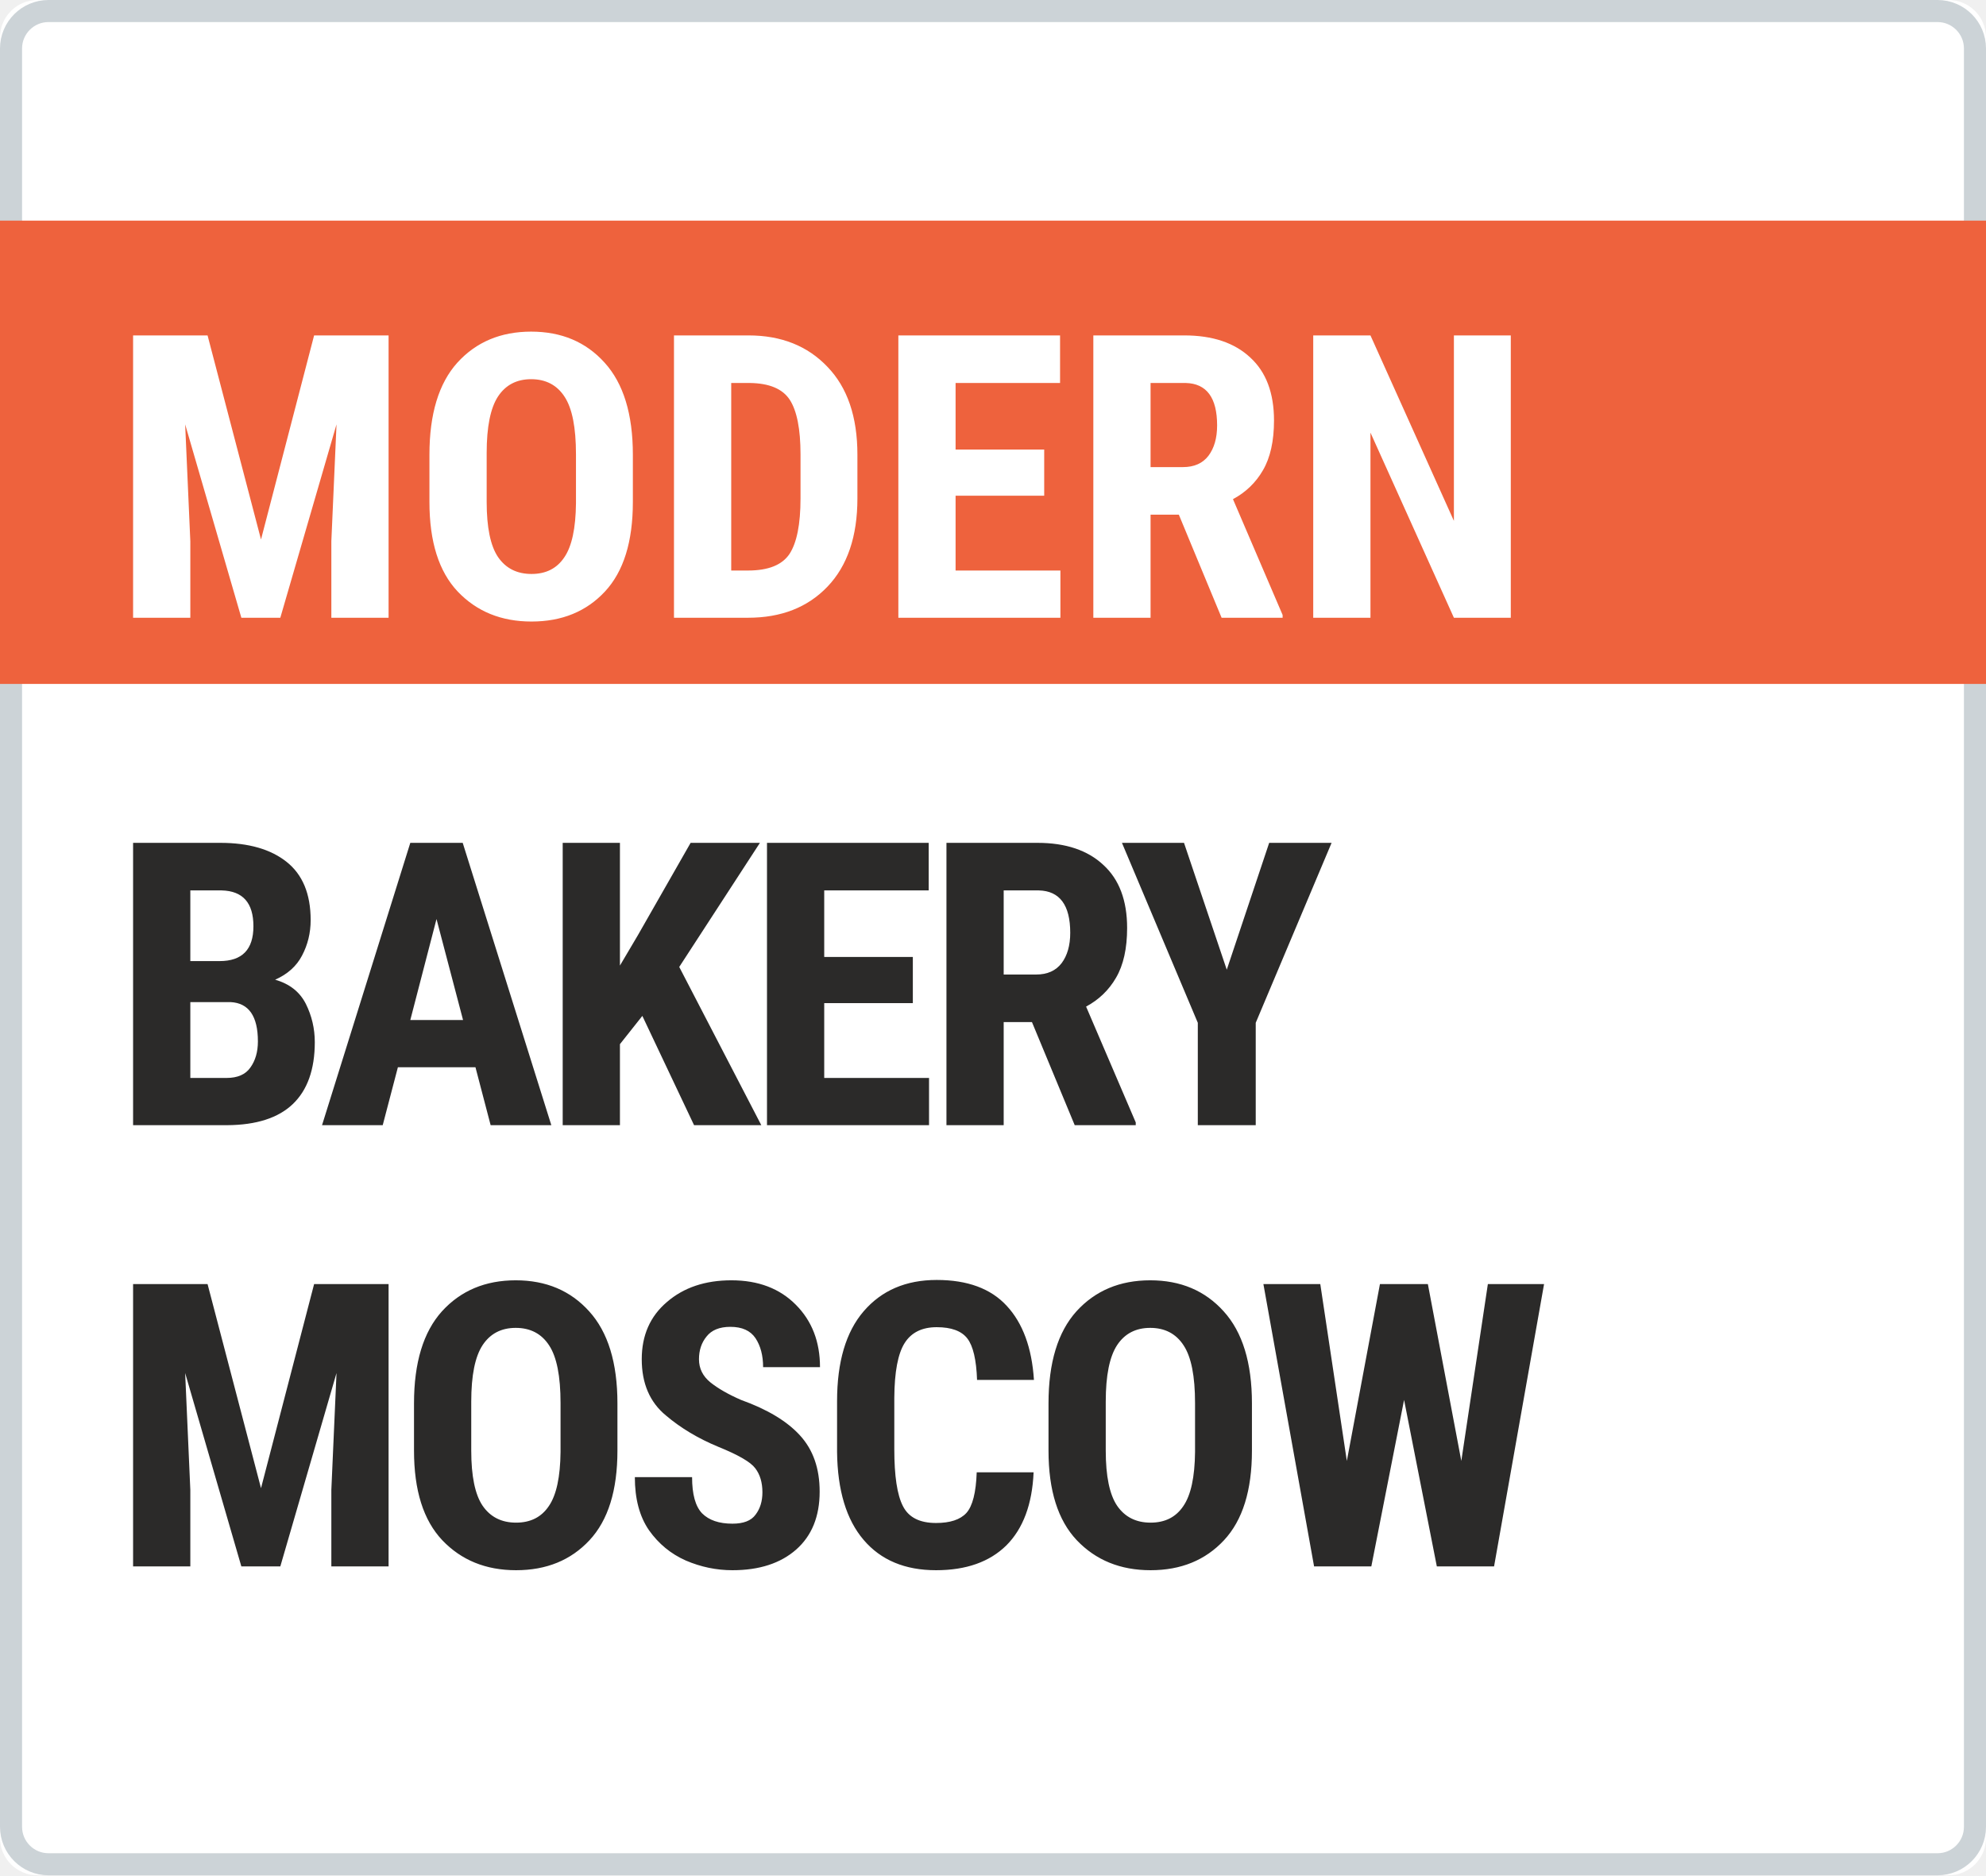
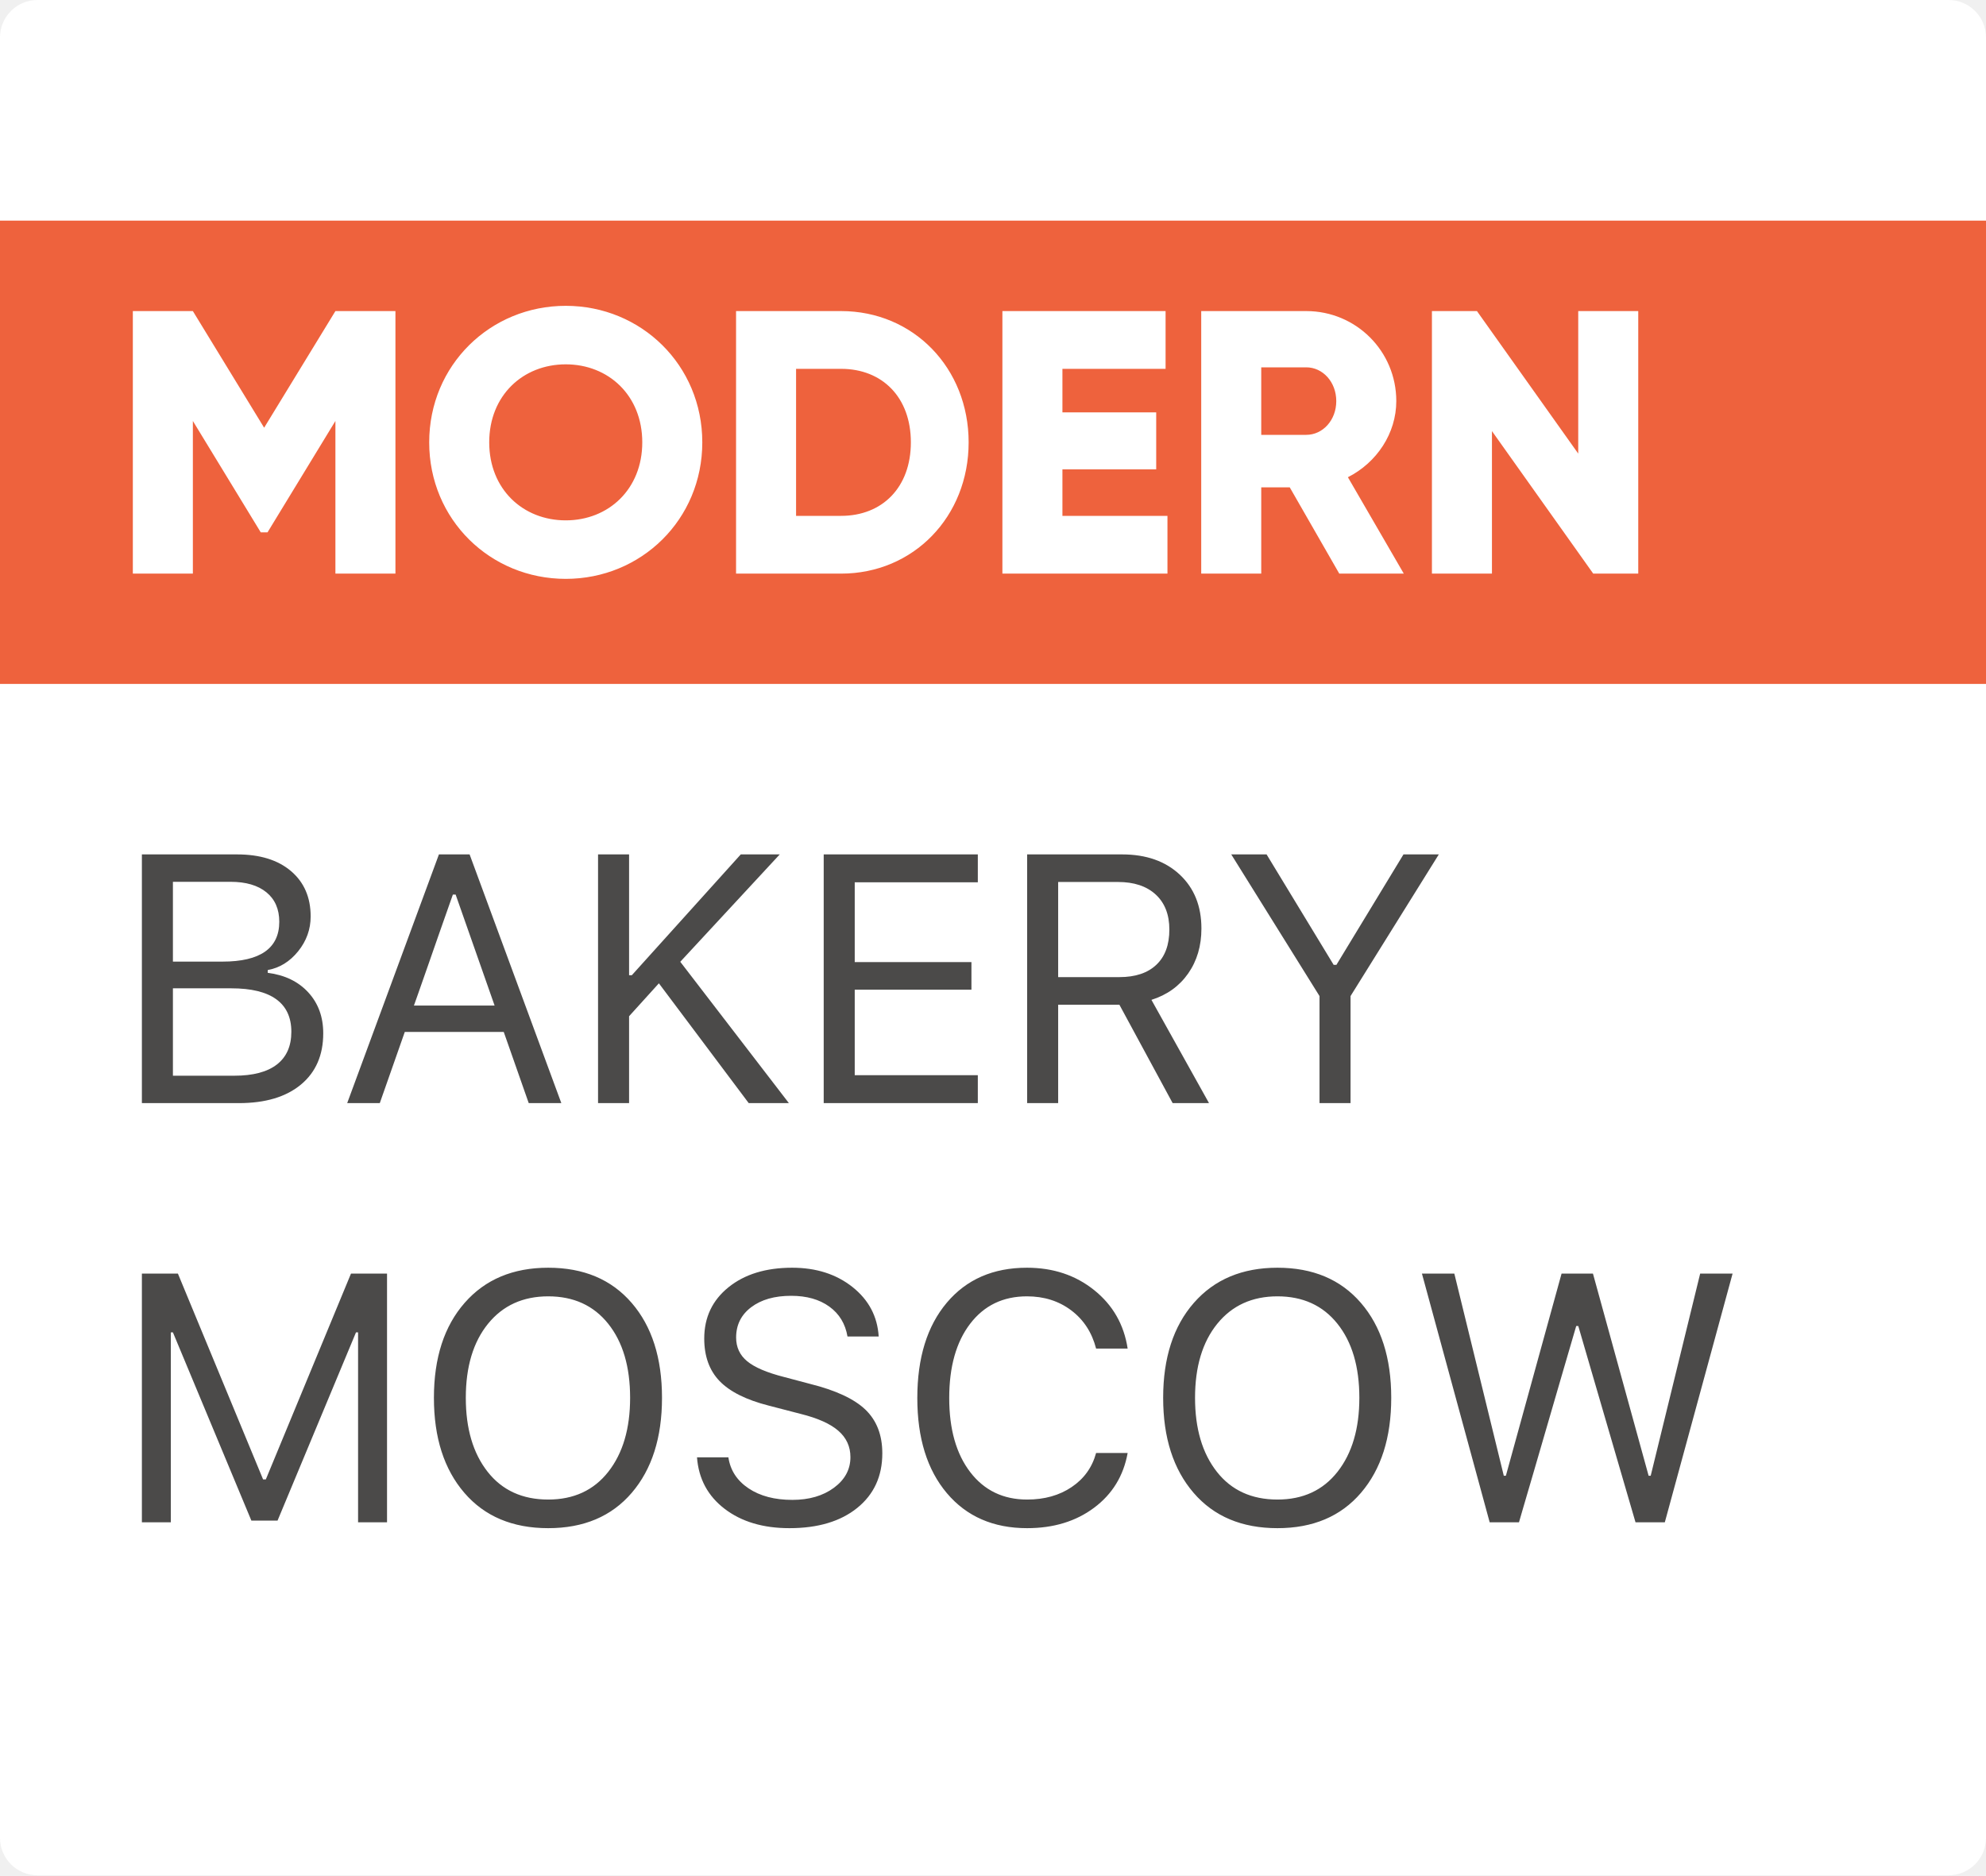
- <svg xmlns="http://www.w3.org/2000/svg" xmlns:xlink="http://www.w3.org/1999/xlink" width="90" height="85" viewBox="0 0 90 85">
-   <defs>
-     <rect id="a" width="90" height="85" rx="1.698" />
-   </defs>
-   <g fill="none" fill-rule="evenodd">
-     <g>
-       <use fill="#FFF" xlink:href="#a" />
-       <rect width="89" height="84" x=".5" y=".5" stroke="#CCD3D7" rx="1.698" />
+ <svg xmlns="http://www.w3.org/2000/svg" width="90px" height="85px" viewBox="0 0 90 85" version="1.1">
+   <defs />
+   <g id="Главная" stroke="none" stroke-width="1" fill="none" fill-rule="evenodd">
+     <g id="Group-34" transform="translate(-330, -105)">
+       <g id="modern-bakery-moscow" transform="translate(330, 105)">
+         <rect id="Rectangle-4-Copy-2" fill="#FFFFFF" x="0" y="0" width="90" height="85" rx="1.698" />
+         <rect id="Rectangle-11" fill="#EE623D" x="-8.5975671e-13" y="10" width="90" height="21" />
+         <path d="M17.92,14.1 L15.2,14.1 L11.97,19.387 L8.74,14.1 L6.02,14.1 L6.02,26 L8.74,26 L8.74,19.081 L11.817,24.13 L12.123,24.13 L15.2,19.081 L15.2,26 L17.92,26 L17.92,14.1 Z M25.638,26.238 C22.221,26.238 19.45,23.552 19.45,20.05 C19.45,16.548 22.221,13.862 25.638,13.862 C29.055,13.862 31.826,16.548 31.826,20.05 C31.826,23.552 29.055,26.238 25.638,26.238 Z M25.638,23.586 C27.576,23.586 29.106,22.175 29.106,20.05 C29.106,17.925 27.576,16.514 25.638,16.514 C23.7,16.514 22.17,17.925 22.17,20.05 C22.17,22.175 23.7,23.586 25.638,23.586 Z M38.116,14.1 C41.397,14.1 43.896,16.684 43.896,20.05 C43.896,23.416 41.397,26 38.116,26 L33.356,26 L33.356,14.1 L38.116,14.1 Z M38.116,23.382 C39.986,23.382 41.278,22.09 41.278,20.05 C41.278,18.01 39.986,16.718 38.116,16.718 L36.076,16.718 L36.076,23.382 L38.116,23.382 Z M48.146,23.382 L48.146,21.274 L52.396,21.274 L52.396,18.69 L48.146,18.69 L48.146,16.718 L52.821,16.718 L52.821,14.1 L45.426,14.1 L45.426,26 L52.906,26 L52.906,23.382 L48.146,23.382 Z M60.692,26 L58.448,22.09 L57.156,22.09 L57.156,26 L54.436,26 L54.436,14.1 L59.196,14.1 C61.457,14.1 63.276,15.919 63.276,18.18 C63.276,19.642 62.392,20.968 61.083,21.631 L63.616,26 L60.692,26 Z M57.156,16.65 L57.156,19.71 L59.196,19.71 C59.944,19.71 60.556,19.047 60.556,18.18 C60.556,17.313 59.944,16.65 59.196,16.65 L57.156,16.65 Z M71.521,14.1 L71.521,20.56 L66.931,14.1 L64.891,14.1 L64.891,26 L67.611,26 L67.611,19.54 L72.201,26 L74.241,26 L74.241,14.1 L71.521,14.1 Z" id="MODERN" fill="#FFFFFF" />
+         <path d="M10.828,50 L6.43,50 L6.43,38.727 L10.742,38.727 C11.779,38.727 12.594,38.979 13.188,39.484 C13.781,39.99 14.078,40.674 14.078,41.539 C14.078,42.122 13.889,42.648 13.512,43.117 C13.134,43.586 12.674,43.87 12.133,43.969 L12.133,44.094 C12.904,44.193 13.516,44.488 13.969,44.98 C14.422,45.473 14.648,46.091 14.648,46.836 C14.648,47.826 14.311,48.6 13.637,49.16 C12.962,49.72 12.026,50 10.828,50 Z M7.836,39.969 L7.836,43.586 L10.086,43.586 C10.94,43.586 11.582,43.435 12.012,43.133 C12.441,42.831 12.656,42.38 12.656,41.781 C12.656,41.208 12.462,40.763 12.074,40.445 C11.686,40.128 11.143,39.969 10.445,39.969 L7.836,39.969 Z M7.836,48.758 L10.617,48.758 C11.466,48.758 12.109,48.589 12.547,48.25 C12.984,47.911 13.203,47.417 13.203,46.766 C13.203,46.115 12.975,45.624 12.52,45.293 C12.064,44.962 11.385,44.797 10.484,44.797 L7.836,44.797 L7.836,48.758 Z M23.961,50 L23.789,49.512 C23.674,49.186 23.543,48.811 23.395,48.387 C23.246,47.962 23.115,47.587 23,47.262 L22.828,46.773 L18.344,46.773 L17.211,50 L15.734,50 L19.891,38.727 L21.281,38.727 L25.438,50 L23.961,50 Z M20.523,40.547 L20.344,41.055 C20.224,41.393 20.077,41.812 19.902,42.312 L19.379,43.812 C19.204,44.313 19.057,44.732 18.938,45.07 L18.758,45.578 L22.414,45.578 L20.648,40.547 L20.523,40.547 Z M28.508,50 L28.508,46.062 L29.859,44.57 L33.93,50 L35.75,50 L30.828,43.594 L35.336,38.727 L33.57,38.727 L28.633,44.203 L28.508,44.203 L28.508,38.727 L27.102,38.727 L27.102,50 L28.508,50 Z M44.312,48.734 L38.734,48.734 L38.734,44.859 L44.023,44.859 L44.023,43.609 L38.734,43.609 L38.734,39.992 L44.312,39.992 L44.312,38.727 L37.328,38.727 L37.328,50 L44.312,50 L44.312,48.734 Z M47.953,39.977 L47.953,44.289 L50.727,44.289 C51.451,44.289 52.009,44.103 52.402,43.73 C52.796,43.358 52.992,42.826 52.992,42.133 C52.992,41.456 52.786,40.927 52.375,40.547 C51.964,40.167 51.393,39.977 50.664,39.977 L47.953,39.977 Z M47.953,45.539 L47.953,50 L46.547,50 L46.547,38.727 L50.852,38.727 C51.94,38.727 52.811,39.033 53.465,39.645 C54.118,40.257 54.445,41.07 54.445,42.086 C54.445,42.872 54.245,43.552 53.844,44.125 C53.443,44.698 52.888,45.096 52.18,45.32 L54.789,50 L53.141,50 L50.727,45.539 L47.953,45.539 Z M61.203,50 L61.203,45.148 L65.203,38.727 L63.602,38.727 L60.562,43.734 L60.438,43.734 L57.398,38.727 L55.797,38.727 L59.797,45.148 L59.797,50 L61.203,50 Z M17.539,69 L17.539,57.727 L15.906,57.727 L12.047,67.055 L11.922,67.055 L8.062,57.727 L6.43,57.727 L6.43,69 L7.742,69 L7.742,60.391 L7.836,60.391 L11.391,68.922 L12.578,68.922 L16.133,60.391 L16.227,60.391 L16.227,69 L17.539,69 Z M24.844,57.461 C26.448,57.461 27.708,57.992 28.625,59.055 C29.542,60.117 30,61.552 30,63.359 C30,65.161 29.543,66.596 28.629,67.664 C27.715,68.732 26.453,69.266 24.844,69.266 C23.229,69.266 21.962,68.732 21.043,67.664 C20.124,66.596 19.664,65.161 19.664,63.359 C19.664,61.547 20.129,60.111 21.059,59.051 C21.988,57.991 23.25,57.461 24.844,57.461 Z M24.844,58.758 C23.698,58.758 22.789,59.172 22.117,60 C21.445,60.828 21.109,61.948 21.109,63.359 C21.109,64.755 21.439,65.872 22.098,66.711 C22.757,67.549 23.672,67.969 24.844,67.969 C26,67.969 26.908,67.549 27.566,66.711 C28.225,65.872 28.555,64.755 28.555,63.359 C28.555,61.948 28.224,60.828 27.562,60 C26.901,59.172 25.995,58.758 24.844,58.758 Z M31.586,66.055 C31.659,67.029 32.077,67.807 32.84,68.391 C33.603,68.974 34.581,69.266 35.773,69.266 C37.065,69.266 38.09,68.96 38.848,68.348 C39.605,67.736 39.984,66.911 39.984,65.875 C39.984,65.047 39.73,64.388 39.223,63.898 C38.715,63.409 37.878,63.018 36.711,62.727 L35.531,62.414 C34.755,62.216 34.199,61.979 33.863,61.703 C33.527,61.427 33.359,61.068 33.359,60.625 C33.359,60.052 33.587,59.594 34.043,59.25 C34.499,58.906 35.102,58.734 35.852,58.734 C36.555,58.734 37.132,58.897 37.582,59.223 C38.033,59.548 38.307,60 38.406,60.578 L39.82,60.578 C39.763,59.667 39.367,58.919 38.633,58.336 C37.898,57.753 36.987,57.461 35.898,57.461 C34.706,57.461 33.743,57.757 33.012,58.348 C32.28,58.939 31.914,59.714 31.914,60.672 C31.914,61.474 32.146,62.116 32.609,62.598 C33.073,63.079 33.815,63.451 34.836,63.711 L36.281,64.086 C37.057,64.279 37.628,64.534 37.992,64.852 C38.357,65.169 38.539,65.568 38.539,66.047 C38.539,66.604 38.29,67.066 37.793,67.434 C37.296,67.801 36.667,67.984 35.906,67.984 C35.104,67.984 34.443,67.81 33.922,67.461 C33.401,67.112 33.096,66.643 33.008,66.055 L31.586,66.055 Z M46.547,69.266 C47.745,69.266 48.757,68.957 49.582,68.34 C50.408,67.723 50.914,66.896 51.102,65.859 L49.672,65.859 C49.495,66.51 49.126,67.025 48.566,67.402 C48.007,67.78 47.333,67.969 46.547,67.969 C45.464,67.969 44.604,67.555 43.969,66.727 C43.333,65.898 43.016,64.779 43.016,63.367 C43.016,61.951 43.332,60.828 43.965,60 C44.598,59.172 45.456,58.758 46.539,58.758 C47.315,58.758 47.984,58.97 48.547,59.395 C49.109,59.819 49.484,60.396 49.672,61.125 L51.102,61.125 C50.935,60.036 50.43,59.154 49.586,58.477 C48.742,57.799 47.727,57.461 46.539,57.461 C45.008,57.461 43.797,57.99 42.906,59.047 C42.016,60.104 41.57,61.544 41.57,63.367 C41.57,65.185 42.017,66.622 42.91,67.68 C43.803,68.737 45.016,69.266 46.547,69.266 Z M57.891,57.461 C59.495,57.461 60.755,57.992 61.672,59.055 C62.589,60.117 63.047,61.552 63.047,63.359 C63.047,65.161 62.59,66.596 61.676,67.664 C60.762,68.732 59.5,69.266 57.891,69.266 C56.276,69.266 55.009,68.732 54.09,67.664 C53.171,66.596 52.711,65.161 52.711,63.359 C52.711,61.547 53.176,60.111 54.105,59.051 C55.035,57.991 56.297,57.461 57.891,57.461 Z M57.891,58.758 C56.745,58.758 55.836,59.172 55.164,60 C54.492,60.828 54.156,61.948 54.156,63.359 C54.156,64.755 54.486,65.872 55.145,66.711 C55.803,67.549 56.719,67.969 57.891,67.969 C59.047,67.969 59.954,67.549 60.613,66.711 C61.272,65.872 61.602,64.755 61.602,63.359 C61.602,61.948 61.271,60.828 60.609,60 C59.948,59.172 59.042,58.758 57.891,58.758 Z M71.43,60.102 L71.523,60.102 L74.117,69 L75.445,69 L78.516,57.727 L77.047,57.727 L74.805,66.891 L74.711,66.891 L72.188,57.727 L70.766,57.727 L68.242,66.891 L68.148,66.891 L65.906,57.727 L64.438,57.727 L67.508,69 L68.836,69 L69.023,68.355 C69.148,67.926 69.31,67.374 69.508,66.699 C69.706,66.025 69.914,65.309 70.133,64.551 C70.352,63.793 70.56,63.077 70.758,62.402 C70.956,61.728 71.117,61.176 71.242,60.746 L71.43,60.102 Z" id="BAKERY-MOSCOW" fill="#2B2A29" opacity="0.85" />
+       </g>
    </g>
-     <path fill="#EE623D" d="M0 10h90v21H0z" />
-     <text fill="#FFF" font-family="RobotoCondensed-Bold, Roboto Condensed" font-size="18" font-style="condensed" font-weight="bold">
-       <tspan x="5" y="28">MODERN</tspan>
-     </text>
-     <text fill="#2B2A29" font-family="RobotoCondensed-Bold, Roboto Condensed" font-size="18" font-style="condensed" font-weight="bold" letter-spacing="-.7">
-       <tspan x="5" y="51">BAKERY</tspan>
-       <tspan x="5" y="71">MOSCO</tspan>
-       <tspan x="56.862" y="71">W</tspan>
-     </text>
  </g>
</svg>
